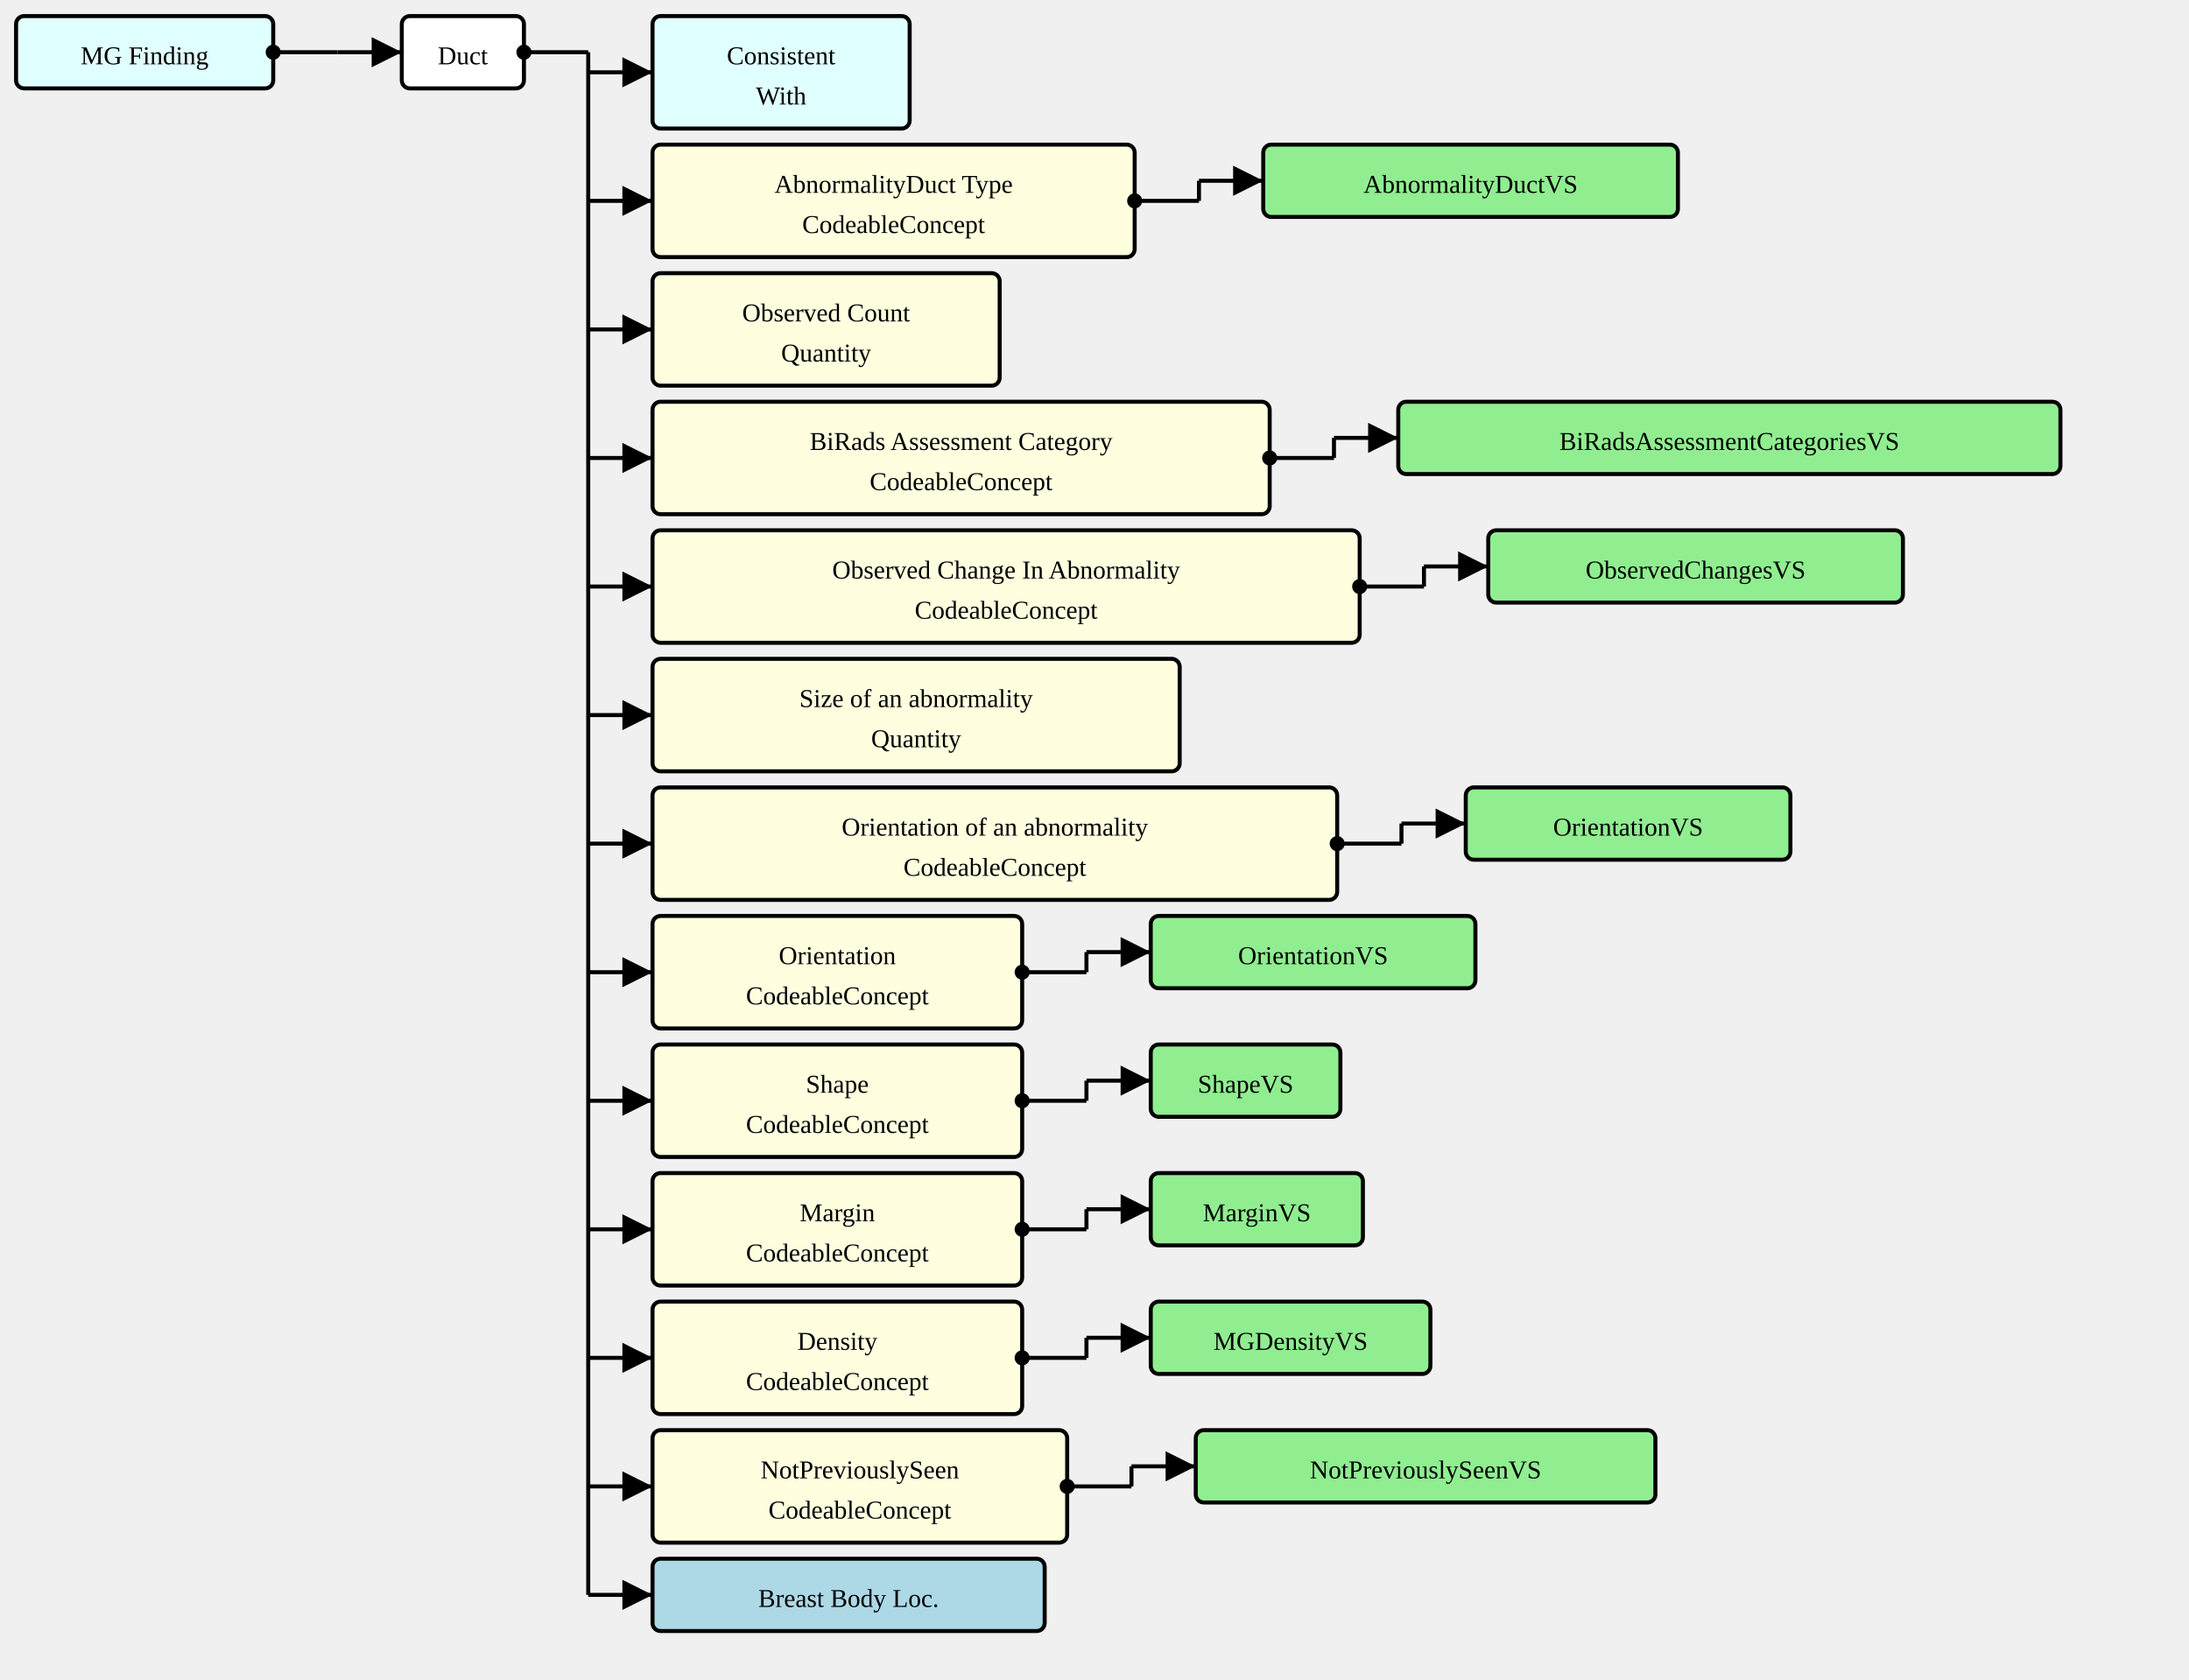
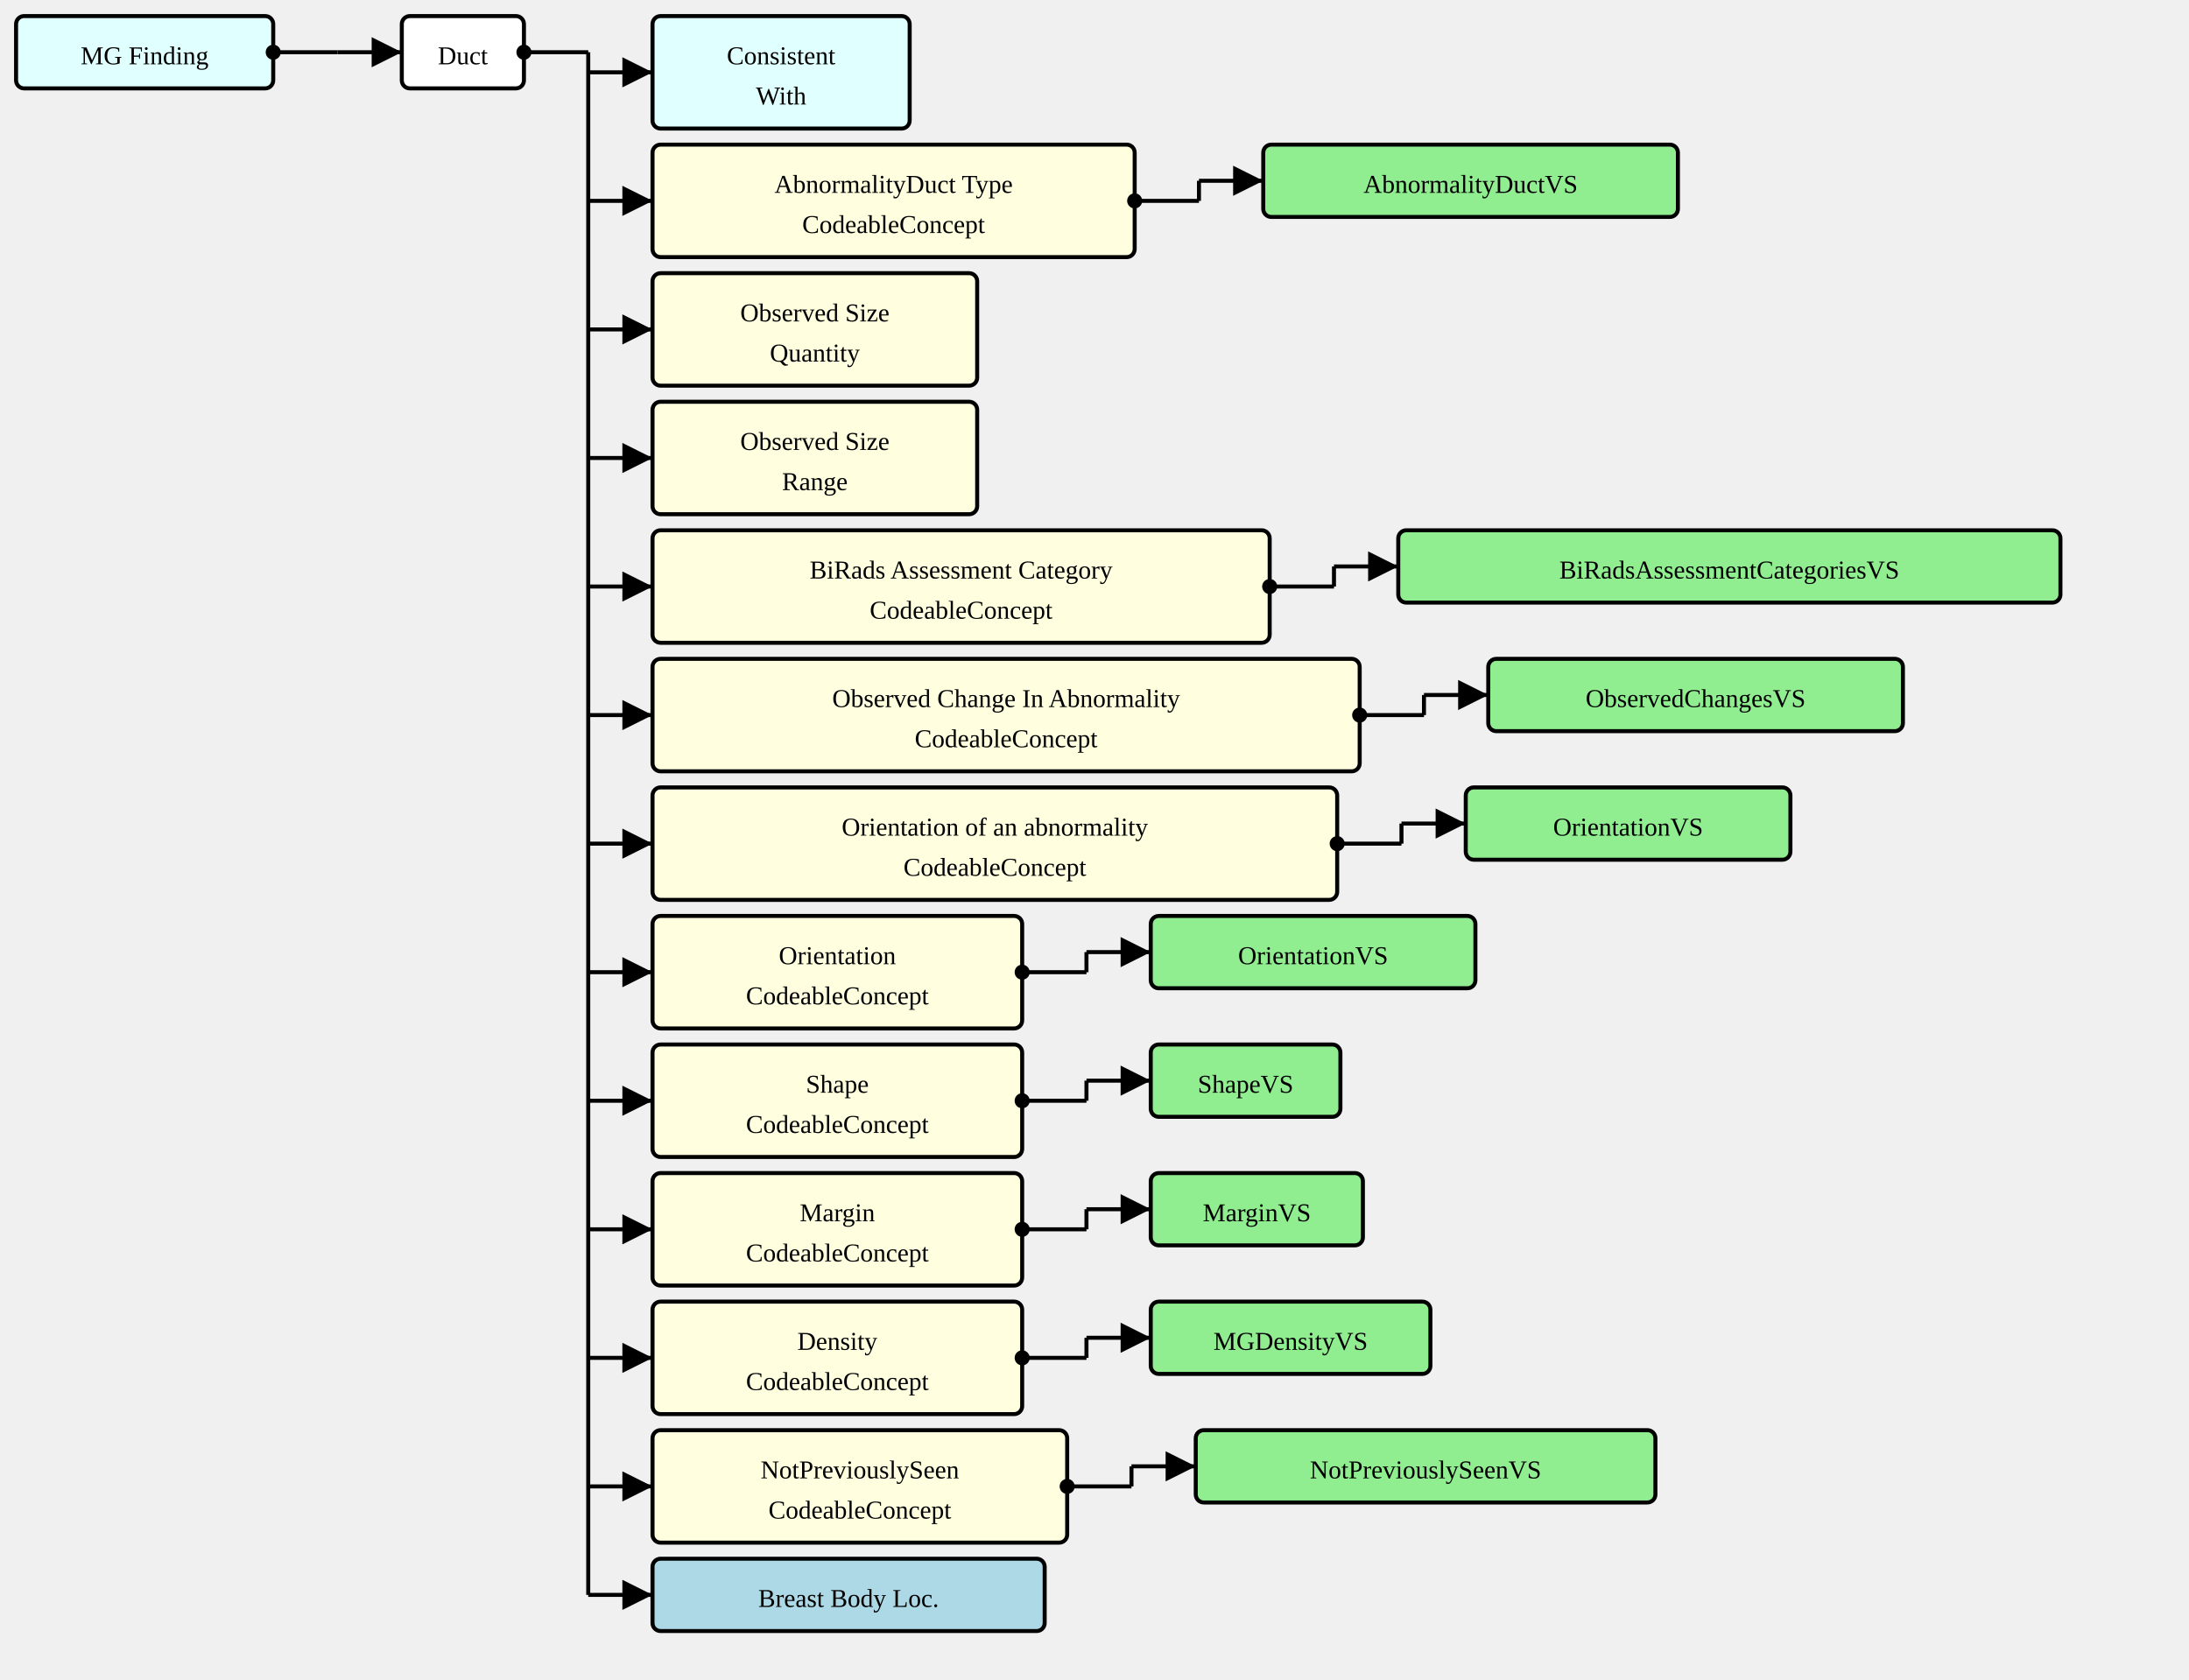
<svg xmlns="http://www.w3.org/2000/svg" version="1.1" width="1021.5" height="783.75">
  <defs>
    <marker id="arrowStart" markerWidth="3.75" markerHeight="3.75" markerUnits="px" refX="1.875" refY="1.875">
      <circle fill="Black" stroke-width="0" cx="1.875" cy="1.875" r="1.875" />
    </marker>
    <marker id="arrowEnd" markerWidth="7.5" markerHeight="7.5" markerUnits="px" refX="7.5" refY="3.75">
      <polygon fill="Black" stroke-width="0" points="0 0 7.5 3.75 0 7.5" />
    </marker>
  </defs>
  <g>
    <g transform="translate(7.5 7.5)">
      <rect fill="LightCyan" stroke="Black" stroke-width="1.875" x="0" y="0" width="120" height="33.75" rx="3.75" ry="3.75" />
      <a href="./StructureDefinition-MGFinding.html" target="_top">
        <text x="60" y="22.5" text-anchor="middle">MG Finding</text>
      </a>
    </g>
    <line stroke="Black" stroke-width="1.875" marker-end="url(#arrowEnd)" x1="157.5" y1="24.375" x2="187.5" y2="24.375" />
    <line stroke="Black" stroke-width="1.875" marker-start="url(#arrowStart)" x1="127.5" y1="24.375" x2="157.5" y2="24.375" />
    <line stroke="Black" stroke-width="1.875" x1="157.5" y1="24.375" x2="157.5" y2="24.375" />
  </g>
  <g>
    <g transform="translate(187.5 7.5)">
      <rect fill="White" stroke="Black" stroke-width="1.875" x="0" y="0" width="57" height="33.75" rx="3.75" ry="3.75" />
      <text x="28.5" y="22.5" text-anchor="middle">Duct</text>
    </g>
    <line stroke="Black" stroke-width="1.875" marker-end="url(#arrowEnd)" x1="274.5" y1="33.75" x2="304.5" y2="33.75" />
    <line stroke="Black" stroke-width="1.875" marker-end="url(#arrowEnd)" x1="274.5" y1="93.75" x2="304.5" y2="93.75" />
    <line stroke="Black" stroke-width="1.875" marker-end="url(#arrowEnd)" x1="274.5" y1="153.75" x2="304.5" y2="153.75" />
    <line stroke="Black" stroke-width="1.875" marker-end="url(#arrowEnd)" x1="274.5" y1="213.75" x2="304.5" y2="213.75" />
    <line stroke="Black" stroke-width="1.875" marker-end="url(#arrowEnd)" x1="274.5" y1="273.75" x2="304.5" y2="273.75" />
    <line stroke="Black" stroke-width="1.875" marker-end="url(#arrowEnd)" x1="274.5" y1="333.75" x2="304.5" y2="333.75" />
    <line stroke="Black" stroke-width="1.875" marker-end="url(#arrowEnd)" x1="274.5" y1="393.75" x2="304.5" y2="393.75" />
    <line stroke="Black" stroke-width="1.875" marker-end="url(#arrowEnd)" x1="274.5" y1="453.75" x2="304.5" y2="453.75" />
    <line stroke="Black" stroke-width="1.875" marker-end="url(#arrowEnd)" x1="274.5" y1="513.75" x2="304.5" y2="513.75" />
    <line stroke="Black" stroke-width="1.875" marker-end="url(#arrowEnd)" x1="274.5" y1="573.75" x2="304.5" y2="573.75" />
    <line stroke="Black" stroke-width="1.875" marker-end="url(#arrowEnd)" x1="274.5" y1="633.75" x2="304.5" y2="633.75" />
    <line stroke="Black" stroke-width="1.875" marker-end="url(#arrowEnd)" x1="274.5" y1="693.75" x2="304.5" y2="693.75" />
    <line stroke="Black" stroke-width="1.875" marker-end="url(#arrowEnd)" x1="274.5" y1="744.375" x2="304.5" y2="744.375" />
    <line stroke="Black" stroke-width="1.875" marker-start="url(#arrowStart)" x1="244.5" y1="24.375" x2="274.5" y2="24.375" />
    <line stroke="Black" stroke-width="1.875" x1="274.5" y1="24.375" x2="274.5" y2="744.375" />
  </g>
  <g>
    <g transform="translate(304.5 7.5)">
      <rect fill="LightCyan" stroke="Black" stroke-width="1.875" x="0" y="0" width="120" height="52.5" rx="3.75" ry="3.75" />
      <a href="./StructureDefinition-ConsistentWith.html" target="_top">
        <text x="60" y="22.5" text-anchor="middle">Consistent</text>
      </a>
      <a href="./StructureDefinition-ConsistentWith.html" target="_top">
        <text x="60" y="41.25" text-anchor="middle">With</text>
      </a>
    </g>
  </g>
  <g>
    <g transform="translate(304.5 67.5)">
      <rect fill="LightYellow" stroke="Black" stroke-width="1.875" x="0" y="0" width="225" height="52.5" rx="3.75" ry="3.75" />
      <text x="112.5" y="22.5" text-anchor="middle">AbnormalityDuct Type</text>
      <text x="112.5" y="41.25" text-anchor="middle">CodeableConcept</text>
    </g>
    <line stroke="Black" stroke-width="1.875" marker-end="url(#arrowEnd)" x1="559.5" y1="84.375" x2="589.5" y2="84.375" />
    <line stroke="Black" stroke-width="1.875" marker-start="url(#arrowStart)" x1="529.5" y1="93.75" x2="559.5" y2="93.75" />
    <line stroke="Black" stroke-width="1.875" x1="559.5" y1="84.375" x2="559.5" y2="93.75" />
  </g>
  <g>
    <g transform="translate(589.5 67.5)">
      <rect fill="LightGreen" stroke="Black" stroke-width="1.875" x="0" y="0" width="193.5" height="33.75" rx="3.75" ry="3.75" />
      <a href="./ValueSet-AbnormalityDuctVS.html" target="_top">
        <text x="96.75" y="22.5" text-anchor="middle">AbnormalityDuctVS</text>
      </a>
    </g>
  </g>
  <g>
    <g transform="translate(304.5 127.5)">
-       <rect fill="LightYellow" stroke="Black" stroke-width="1.875" x="0" y="0" width="162" height="52.5" rx="3.75" ry="3.75" />
-       <text x="81" y="22.5" text-anchor="middle">Observed Count</text>
-       <text x="81" y="41.25" text-anchor="middle">Quantity</text>
+       <rect fill="LightYellow" stroke="Black" stroke-width="1.875" x="0" y="0" width="151.5" height="52.5" rx="3.75" ry="3.75" />
+       <text x="75.75" y="22.5" text-anchor="middle">Observed Size</text>
+       <text x="75.75" y="41.25" text-anchor="middle">Quantity</text>
    </g>
  </g>
  <g>
    <g transform="translate(304.5 187.5)">
+       <rect fill="LightYellow" stroke="Black" stroke-width="1.875" x="0" y="0" width="151.5" height="52.5" rx="3.75" ry="3.75" />
+       <text x="75.75" y="22.5" text-anchor="middle">Observed Size</text>
+       <text x="75.75" y="41.25" text-anchor="middle">Range</text>
+     </g>
+   </g>
+   <g>
+     <g transform="translate(304.5 247.5)">
      <rect fill="LightYellow" stroke="Black" stroke-width="1.875" x="0" y="0" width="288" height="52.5" rx="3.75" ry="3.75" />
      <text x="144" y="22.5" text-anchor="middle">BiRads Assessment Category</text>
      <text x="144" y="41.25" text-anchor="middle">CodeableConcept</text>
    </g>
-     <line stroke="Black" stroke-width="1.875" marker-end="url(#arrowEnd)" x1="622.5" y1="204.375" x2="652.5" y2="204.375" />
-     <line stroke="Black" stroke-width="1.875" marker-start="url(#arrowStart)" x1="592.5" y1="213.75" x2="622.5" y2="213.75" />
-     <line stroke="Black" stroke-width="1.875" x1="622.5" y1="204.375" x2="622.5" y2="213.75" />
-   </g>
-   <g>
-     <g transform="translate(652.5 187.5)">
+     <line stroke="Black" stroke-width="1.875" marker-end="url(#arrowEnd)" x1="622.5" y1="264.375" x2="652.5" y2="264.375" />
+     <line stroke="Black" stroke-width="1.875" marker-start="url(#arrowStart)" x1="592.5" y1="273.75" x2="622.5" y2="273.75" />
+     <line stroke="Black" stroke-width="1.875" x1="622.5" y1="264.375" x2="622.5" y2="273.75" />
+   </g>
+   <g>
+     <g transform="translate(652.5 247.5)">
      <rect fill="LightGreen" stroke="Black" stroke-width="1.875" x="0" y="0" width="309" height="33.75" rx="3.75" ry="3.75" />
      <a href="./ValueSet-BiRadsAssessmentCategoriesVS.html" target="_top">
        <text x="154.5" y="22.5" text-anchor="middle">BiRadsAssessmentCategoriesVS</text>
      </a>
    </g>
  </g>
  <g>
-     <g transform="translate(304.5 247.5)">
+     <g transform="translate(304.5 307.5)">
      <rect fill="LightYellow" stroke="Black" stroke-width="1.875" x="0" y="0" width="330" height="52.5" rx="3.75" ry="3.75" />
      <text x="165" y="22.5" text-anchor="middle">Observed Change In Abnormality</text>
      <text x="165" y="41.25" text-anchor="middle">CodeableConcept</text>
    </g>
-     <line stroke="Black" stroke-width="1.875" marker-end="url(#arrowEnd)" x1="664.5" y1="264.375" x2="694.5" y2="264.375" />
-     <line stroke="Black" stroke-width="1.875" marker-start="url(#arrowStart)" x1="634.5" y1="273.75" x2="664.5" y2="273.75" />
-     <line stroke="Black" stroke-width="1.875" x1="664.5" y1="264.375" x2="664.5" y2="273.75" />
-   </g>
-   <g>
-     <g transform="translate(694.5 247.5)">
+     <line stroke="Black" stroke-width="1.875" marker-end="url(#arrowEnd)" x1="664.5" y1="324.375" x2="694.5" y2="324.375" />
+     <line stroke="Black" stroke-width="1.875" marker-start="url(#arrowStart)" x1="634.5" y1="333.75" x2="664.5" y2="333.75" />
+     <line stroke="Black" stroke-width="1.875" x1="664.5" y1="324.375" x2="664.5" y2="333.75" />
+   </g>
+   <g>
+     <g transform="translate(694.5 307.5)">
      <rect fill="LightGreen" stroke="Black" stroke-width="1.875" x="0" y="0" width="193.5" height="33.75" rx="3.75" ry="3.75" />
      <a href="./ValueSet-ObservedChangesVS.html" target="_top">
        <text x="96.75" y="22.5" text-anchor="middle">ObservedChangesVS</text>
      </a>
-     </g>
-   </g>
-   <g>
-     <g transform="translate(304.5 307.5)">
-       <rect fill="LightYellow" stroke="Black" stroke-width="1.875" x="0" y="0" width="246" height="52.5" rx="3.75" ry="3.75" />
-       <text x="123" y="22.5" text-anchor="middle">Size of an abnormality</text>
-       <text x="123" y="41.25" text-anchor="middle">Quantity</text>
    </g>
  </g>
  <g>
    <g transform="translate(304.5 367.5)">
      <rect fill="LightYellow" stroke="Black" stroke-width="1.875" x="0" y="0" width="319.5" height="52.5" rx="3.75" ry="3.75" />
      <text x="159.75" y="22.5" text-anchor="middle">Orientation of an abnormality</text>
      <text x="159.75" y="41.25" text-anchor="middle">CodeableConcept</text>
    </g>
    <line stroke="Black" stroke-width="1.875" marker-end="url(#arrowEnd)" x1="654" y1="384.375" x2="684" y2="384.375" />
    <line stroke="Black" stroke-width="1.875" marker-start="url(#arrowStart)" x1="624" y1="393.75" x2="654" y2="393.75" />
    <line stroke="Black" stroke-width="1.875" x1="654" y1="384.375" x2="654" y2="393.75" />
  </g>
  <g>
    <g transform="translate(684 367.5)">
      <rect fill="LightGreen" stroke="Black" stroke-width="1.875" x="0" y="0" width="151.5" height="33.75" rx="3.75" ry="3.75" />
      <a href="./ValueSet-OrientationVS.html" target="_top">
        <text x="75.75" y="22.5" text-anchor="middle">OrientationVS</text>
      </a>
    </g>
  </g>
  <g>
    <g transform="translate(304.5 427.5)">
      <rect fill="LightYellow" stroke="Black" stroke-width="1.875" x="0" y="0" width="172.5" height="52.5" rx="3.75" ry="3.75" />
      <text x="86.25" y="22.5" text-anchor="middle">Orientation</text>
      <text x="86.25" y="41.25" text-anchor="middle">CodeableConcept</text>
    </g>
    <line stroke="Black" stroke-width="1.875" marker-end="url(#arrowEnd)" x1="507" y1="444.375" x2="537" y2="444.375" />
    <line stroke="Black" stroke-width="1.875" marker-start="url(#arrowStart)" x1="477" y1="453.75" x2="507" y2="453.75" />
    <line stroke="Black" stroke-width="1.875" x1="507" y1="444.375" x2="507" y2="453.75" />
  </g>
  <g>
    <g transform="translate(537 427.5)">
      <rect fill="LightGreen" stroke="Black" stroke-width="1.875" x="0" y="0" width="151.5" height="33.75" rx="3.75" ry="3.75" />
      <a href="./ValueSet-OrientationVS.html" target="_top">
        <text x="75.75" y="22.5" text-anchor="middle">OrientationVS</text>
      </a>
    </g>
  </g>
  <g>
    <g transform="translate(304.5 487.5)">
      <rect fill="LightYellow" stroke="Black" stroke-width="1.875" x="0" y="0" width="172.5" height="52.5" rx="3.75" ry="3.75" />
      <text x="86.25" y="22.5" text-anchor="middle">Shape</text>
      <text x="86.25" y="41.25" text-anchor="middle">CodeableConcept</text>
    </g>
    <line stroke="Black" stroke-width="1.875" marker-end="url(#arrowEnd)" x1="507" y1="504.375" x2="537" y2="504.375" />
    <line stroke="Black" stroke-width="1.875" marker-start="url(#arrowStart)" x1="477" y1="513.75" x2="507" y2="513.75" />
    <line stroke="Black" stroke-width="1.875" x1="507" y1="504.375" x2="507" y2="513.75" />
  </g>
  <g>
    <g transform="translate(537 487.5)">
      <rect fill="LightGreen" stroke="Black" stroke-width="1.875" x="0" y="0" width="88.5" height="33.75" rx="3.75" ry="3.75" />
      <a href="./ValueSet-ShapeVS.html" target="_top">
        <text x="44.25" y="22.5" text-anchor="middle">ShapeVS</text>
      </a>
    </g>
  </g>
  <g>
    <g transform="translate(304.5 547.5)">
      <rect fill="LightYellow" stroke="Black" stroke-width="1.875" x="0" y="0" width="172.5" height="52.5" rx="3.75" ry="3.75" />
      <text x="86.25" y="22.5" text-anchor="middle">Margin</text>
      <text x="86.25" y="41.25" text-anchor="middle">CodeableConcept</text>
    </g>
    <line stroke="Black" stroke-width="1.875" marker-end="url(#arrowEnd)" x1="507" y1="564.375" x2="537" y2="564.375" />
    <line stroke="Black" stroke-width="1.875" marker-start="url(#arrowStart)" x1="477" y1="573.75" x2="507" y2="573.75" />
    <line stroke="Black" stroke-width="1.875" x1="507" y1="564.375" x2="507" y2="573.75" />
  </g>
  <g>
    <g transform="translate(537 547.5)">
      <rect fill="LightGreen" stroke="Black" stroke-width="1.875" x="0" y="0" width="99" height="33.75" rx="3.75" ry="3.75" />
      <a href="./ValueSet-MarginVS.html" target="_top">
        <text x="49.5" y="22.5" text-anchor="middle">MarginVS</text>
      </a>
    </g>
  </g>
  <g>
    <g transform="translate(304.5 607.5)">
      <rect fill="LightYellow" stroke="Black" stroke-width="1.875" x="0" y="0" width="172.5" height="52.5" rx="3.75" ry="3.75" />
      <text x="86.25" y="22.5" text-anchor="middle">Density</text>
      <text x="86.25" y="41.25" text-anchor="middle">CodeableConcept</text>
    </g>
    <line stroke="Black" stroke-width="1.875" marker-end="url(#arrowEnd)" x1="507" y1="624.375" x2="537" y2="624.375" />
    <line stroke="Black" stroke-width="1.875" marker-start="url(#arrowStart)" x1="477" y1="633.75" x2="507" y2="633.75" />
    <line stroke="Black" stroke-width="1.875" x1="507" y1="624.375" x2="507" y2="633.75" />
  </g>
  <g>
    <g transform="translate(537 607.5)">
      <rect fill="LightGreen" stroke="Black" stroke-width="1.875" x="0" y="0" width="130.5" height="33.75" rx="3.75" ry="3.75" />
      <a href="./ValueSet-MGDensityVS.html" target="_top">
        <text x="65.25" y="22.5" text-anchor="middle">MGDensityVS</text>
      </a>
    </g>
  </g>
  <g>
    <g transform="translate(304.5 667.5)">
      <rect fill="LightYellow" stroke="Black" stroke-width="1.875" x="0" y="0" width="193.5" height="52.5" rx="3.75" ry="3.75" />
      <text x="96.75" y="22.5" text-anchor="middle">NotPreviouslySeen</text>
      <text x="96.75" y="41.25" text-anchor="middle">CodeableConcept</text>
    </g>
    <line stroke="Black" stroke-width="1.875" marker-end="url(#arrowEnd)" x1="528" y1="684.375" x2="558" y2="684.375" />
    <line stroke="Black" stroke-width="1.875" marker-start="url(#arrowStart)" x1="498" y1="693.75" x2="528" y2="693.75" />
    <line stroke="Black" stroke-width="1.875" x1="528" y1="684.375" x2="528" y2="693.75" />
  </g>
  <g>
    <g transform="translate(557.9999 667.5)">
      <rect fill="LightGreen" stroke="Black" stroke-width="1.875" x="0" y="0" width="214.5" height="33.75" rx="3.75" ry="3.75" />
      <a href="./ValueSet-NotPreviouslySeenVS.html" target="_top">
        <text x="107.25" y="22.5" text-anchor="middle">NotPreviouslySeenVS</text>
      </a>
    </g>
  </g>
  <g>
    <g transform="translate(304.5 727.5)">
      <rect fill="LightBlue" stroke="Black" stroke-width="1.875" x="0" y="0" width="183" height="33.75" rx="3.75" ry="3.75" />
      <a href="./StructureDefinition-BreastBodyLocationExtension.html" target="_top">
        <text x="91.5" y="22.5" text-anchor="middle">Breast Body Loc.</text>
      </a>
    </g>
  </g>
</svg>
